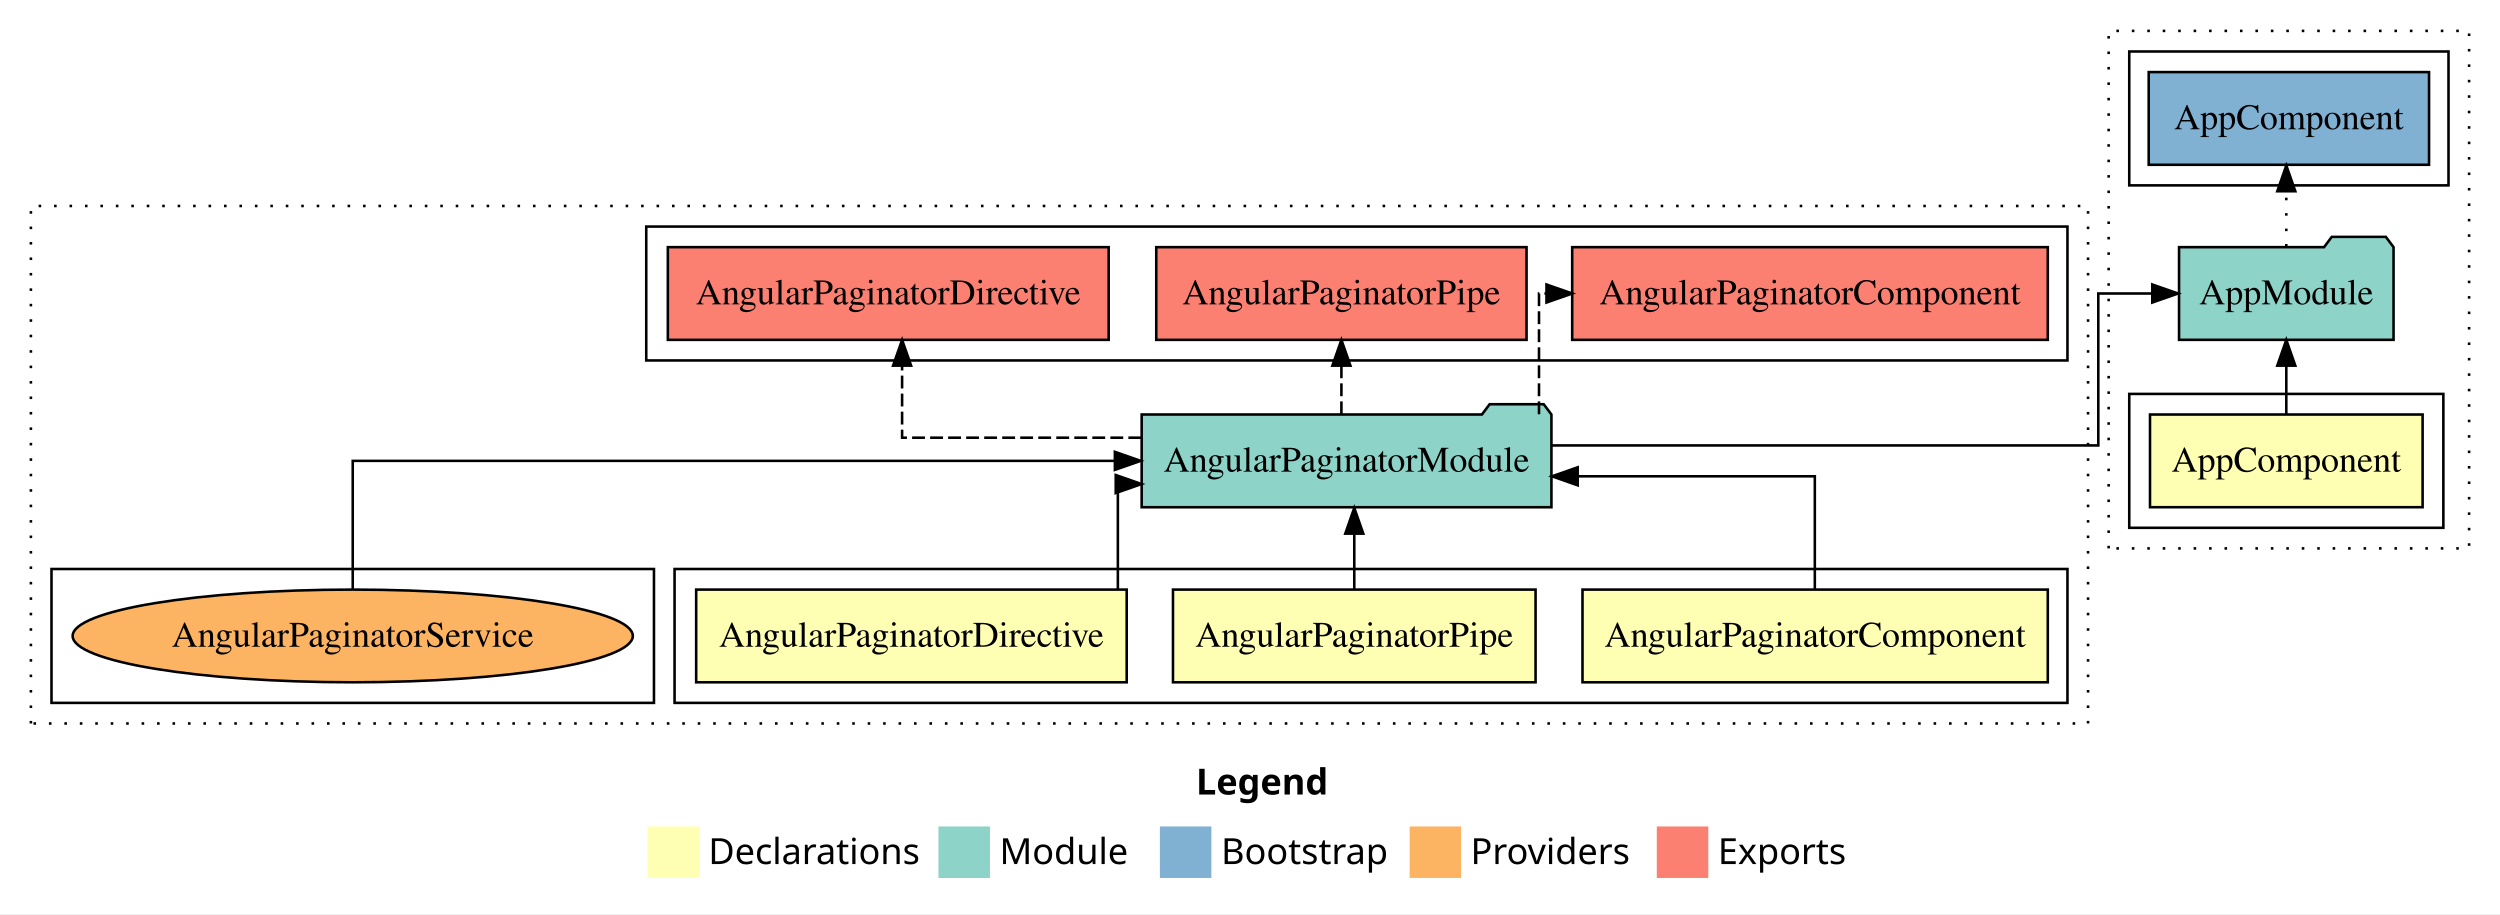
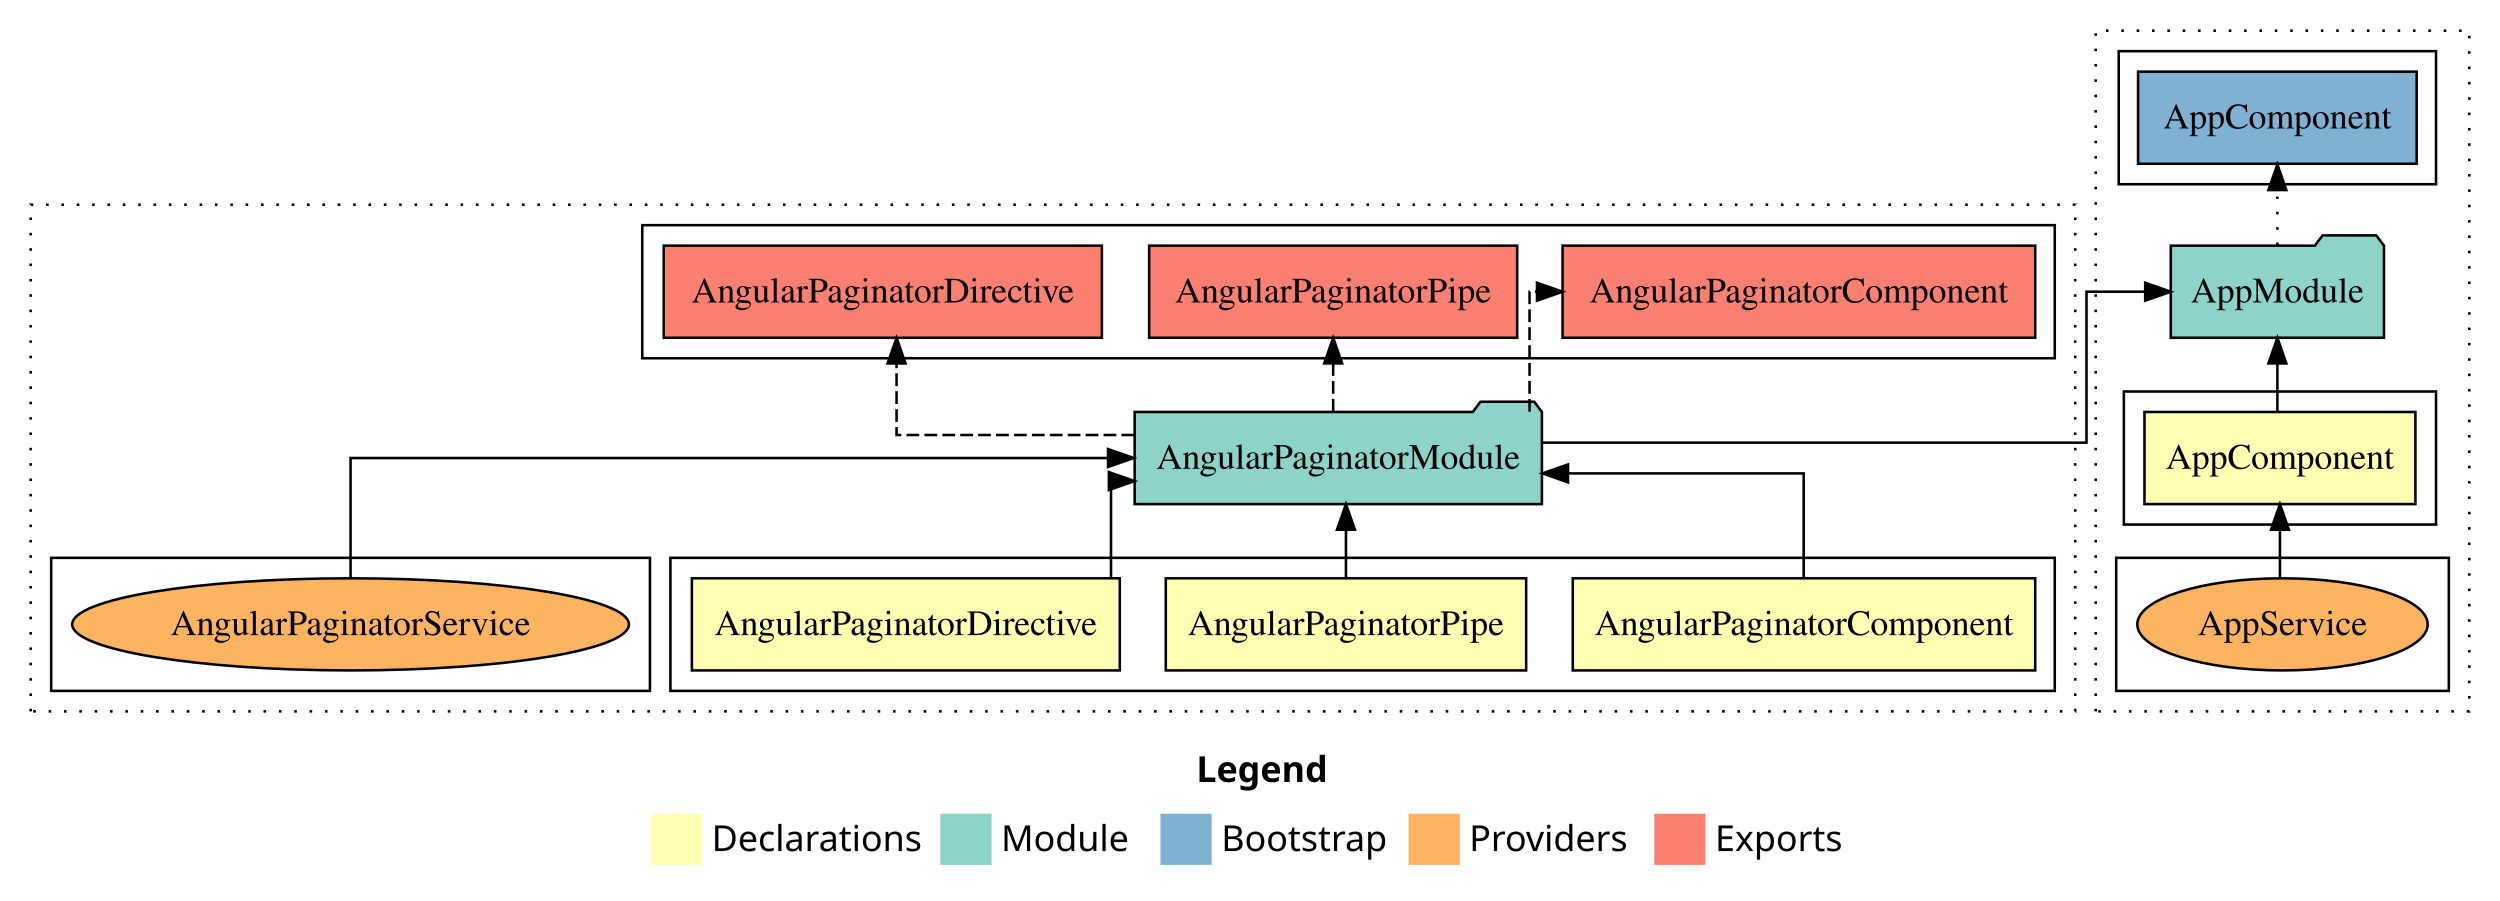
- <svg xmlns="http://www.w3.org/2000/svg" width="971pt" height="355pt" viewBox="0.00 0.00 971.00 355.00">
-   <g id="graph0" class="graph" transform="scale(1 1) rotate(0) translate(4 351)">
-     <polygon fill="#ffffff" stroke="transparent" points="-4,4 -4,-351 967,-351 967,4 -4,4" />
-     <text text-anchor="start" x="460.509" y="-42.4" font-family="sans-serif" font-weight="bold" font-size="14.00" fill="#000000">Legend</text>
-     <polygon fill="#ffffb3" stroke="transparent" points="247.5,-10 247.5,-30 267.5,-30 267.5,-10 247.5,-10" />
-     <text text-anchor="start" x="271.129" y="-15.4" font-family="sans-serif" font-size="14.00" fill="#000000">  Declarations</text>
-     <polygon fill="#8dd3c7" stroke="transparent" points="360.5,-10 360.5,-30 380.5,-30 380.5,-10 360.5,-10" />
-     <text text-anchor="start" x="384.225" y="-15.4" font-family="sans-serif" font-size="14.00" fill="#000000">  Module</text>
-     <polygon fill="#80b1d3" stroke="transparent" points="446.5,-10 446.5,-30 466.5,-30 466.5,-10 446.5,-10" />
-     <text text-anchor="start" x="470.281" y="-15.4" font-family="sans-serif" font-size="14.00" fill="#000000">  Bootstrap</text>
-     <polygon fill="#fdb462" stroke="transparent" points="543.5,-10 543.5,-30 563.5,-30 563.5,-10 543.5,-10" />
-     <text text-anchor="start" x="567.173" y="-15.4" font-family="sans-serif" font-size="14.00" fill="#000000">  Providers</text>
-     <polygon fill="#fb8072" stroke="transparent" points="639.5,-10 639.5,-30 659.5,-30 659.5,-10 639.5,-10" />
-     <text text-anchor="start" x="663.226" y="-15.4" font-family="sans-serif" font-size="14.00" fill="#000000">  Exports</text>
+ <svg xmlns="http://www.w3.org/2000/svg" width="977pt" height="352pt" viewBox="0.00 0.00 977.00 352.00">
+   <g id="graph0" class="graph" transform="scale(1 1) rotate(0) translate(4 348)">
+     <polygon fill="#ffffff" stroke="transparent" points="-4,4 -4,-348 973,-348 973,4 -4,4" />
+     <text text-anchor="start" x="463.509" y="-42.4" font-family="sans-serif" font-weight="bold" font-size="14.00" fill="#000000">Legend</text>
+     <polygon fill="#ffffb3" stroke="transparent" points="250.5,-10 250.5,-30 270.5,-30 270.5,-10 250.5,-10" />
+     <text text-anchor="start" x="274.129" y="-15.4" font-family="sans-serif" font-size="14.00" fill="#000000">  Declarations</text>
+     <polygon fill="#8dd3c7" stroke="transparent" points="363.5,-10 363.5,-30 383.5,-30 383.5,-10 363.5,-10" />
+     <text text-anchor="start" x="387.225" y="-15.4" font-family="sans-serif" font-size="14.00" fill="#000000">  Module</text>
+     <polygon fill="#80b1d3" stroke="transparent" points="449.5,-10 449.5,-30 469.5,-30 469.5,-10 449.5,-10" />
+     <text text-anchor="start" x="473.281" y="-15.4" font-family="sans-serif" font-size="14.00" fill="#000000">  Bootstrap</text>
+     <polygon fill="#fdb462" stroke="transparent" points="546.5,-10 546.5,-30 566.5,-30 566.5,-10 546.5,-10" />
+     <text text-anchor="start" x="570.173" y="-15.4" font-family="sans-serif" font-size="14.00" fill="#000000">  Providers</text>
+     <polygon fill="#fb8072" stroke="transparent" points="642.5,-10 642.5,-30 662.5,-30 662.5,-10 642.5,-10" />
+     <text text-anchor="start" x="666.226" y="-15.4" font-family="sans-serif" font-size="14.00" fill="#000000">  Exports</text>
    <g id="clust1" class="cluster">
-       <polygon fill="none" stroke="#000000" stroke-dasharray="1,5" points="8,-70 8,-271 807,-271 807,-70 8,-70" />
+       <polygon fill="none" stroke="#000000" stroke-dasharray="1,5" points="8,-70 8,-268 807,-268 807,-70 8,-70" />
    </g>
    <g id="clust2" class="cluster">
      <polygon fill="none" stroke="#000000" points="258,-78 258,-130 799,-130 799,-78 258,-78" />
    </g>
    <g id="clust7" class="cluster">
-       <polygon fill="none" stroke="#000000" points="247,-211 247,-263 799,-263 799,-211 247,-211" />
+       <polygon fill="none" stroke="#000000" points="247,-208 247,-260 799,-260 799,-208 247,-208" />
    </g>
    <g id="clust9" class="cluster">
      <polygon fill="none" stroke="#000000" points="16,-78 16,-130 250,-130 250,-78 16,-78" />
    </g>
    <g id="clust10" class="cluster">
-       <polygon fill="none" stroke="#000000" stroke-dasharray="1,5" points="815,-138 815,-339 955,-339 955,-138 815,-138" />
+       <polygon fill="none" stroke="#000000" stroke-dasharray="1,5" points="815,-70 815,-336 961,-336 961,-70 815,-70" />
    </g>
    <g id="clust11" class="cluster">
-       <polygon fill="none" stroke="#000000" points="823,-146 823,-198 945,-198 945,-146 823,-146" />
+       <polygon fill="none" stroke="#000000" points="826,-143 826,-195 948,-195 948,-143 826,-143" />
+     </g>
+     <g id="clust12" class="cluster">
+       <polygon fill="none" stroke="#000000" points="823,-78 823,-130 953,-130 953,-78 823,-78" />
    </g>
    <g id="clust15" class="cluster">
-       <polygon fill="none" stroke="#000000" points="823,-279 823,-331 947,-331 947,-279 823,-279" />
+       <polygon fill="none" stroke="#000000" points="824,-276 824,-328 948,-328 948,-276 824,-276" />
    </g>
    <g id="node1" class="node">
      <polygon fill="#ffffb3" stroke="#000000" points="791.359,-122 610.641,-122 610.641,-86 791.359,-86 791.359,-122" />
      <text text-anchor="middle" x="701" y="-99.8" font-family="Times,serif" font-size="14.00" fill="#000000">AngularPaginatorComponent</text>
    </g>
    <g id="node4" class="node">
-       <polygon fill="#8dd3c7" stroke="#000000" points="598.576,-190 595.576,-194 574.576,-194 571.576,-190 439.424,-190 439.424,-154 598.576,-154 598.576,-190" />
-       <text text-anchor="middle" x="519" y="-167.8" font-family="Times,serif" font-size="14.00" fill="#000000">AngularPaginatorModule</text>
+       <polygon fill="#8dd3c7" stroke="#000000" points="598.576,-187 595.576,-191 574.576,-191 571.576,-187 439.424,-187 439.424,-151 598.576,-151 598.576,-187" />
+       <text text-anchor="middle" x="519" y="-164.8" font-family="Times,serif" font-size="14.00" fill="#000000">AngularPaginatorModule</text>
    </g>
    <g id="edge1" class="edge">
-       <path fill="none" stroke="#000000" d="M700.875,-122.267C700.875,-140.555 700.875,-166 700.875,-166 700.875,-166 608.773,-166 608.773,-166" />
-       <polygon fill="#000000" stroke="#000000" points="608.773,-162.5 598.773,-166 608.773,-169.5 608.773,-162.5" />
+       <path fill="none" stroke="#000000" d="M700.875,-122.022C700.875,-139.373 700.875,-163 700.875,-163 700.875,-163 608.773,-163 608.773,-163" />
+       <polygon fill="#000000" stroke="#000000" points="608.773,-159.5 598.773,-163 608.773,-166.5 608.773,-159.5" />
    </g>
    <g id="node2" class="node">
      <polygon fill="#ffffb3" stroke="#000000" points="592.414,-122 451.586,-122 451.586,-86 592.414,-86 592.414,-122" />
      <text text-anchor="middle" x="522" y="-99.8" font-family="Times,serif" font-size="14.00" fill="#000000">AngularPaginatorPipe</text>
    </g>
    <g id="edge2" class="edge">
-       <path fill="none" stroke="#000000" d="M522,-122.223C522,-122.223 522,-143.727 522,-143.727" />
-       <polygon fill="#000000" stroke="#000000" points="518.5,-143.727 522,-153.727 525.5,-143.727 518.5,-143.727" />
+       <path fill="none" stroke="#000000" d="M522,-122.106C522,-122.106 522,-140.991 522,-140.991" />
+       <polygon fill="#000000" stroke="#000000" points="518.5,-140.991 522,-150.991 525.5,-140.991 518.5,-140.991" />
    </g>
    <g id="node3" class="node">
      <polygon fill="#ffffb3" stroke="#000000" points="433.609,-122 266.391,-122 266.391,-86 433.609,-86 433.609,-122" />
      <text text-anchor="middle" x="350" y="-99.8" font-family="Times,serif" font-size="14.00" fill="#000000">AngularPaginatorDirective</text>
    </g>
    <g id="edge3" class="edge">
-       <path fill="none" stroke="#000000" d="M430.179,-122.022C430.179,-139.373 430.179,-163 430.179,-163 430.179,-163 431.096,-163 431.096,-163" />
-       <polygon fill="#000000" stroke="#000000" points="429.35,-166.5 439.35,-163 429.35,-159.5 429.35,-166.5" />
+       <path fill="none" stroke="#000000" d="M430.179,-122.027C430.179,-138.398 430.179,-160 430.179,-160 430.179,-160 431.096,-160 431.096,-160" />
+       <polygon fill="#000000" stroke="#000000" points="429.35,-163.5 439.35,-160 429.35,-156.5 429.35,-163.5" />
    </g>
    <g id="node5" class="node">
-       <polygon fill="#fb8072" stroke="#000000" points="791.359,-255 606.641,-255 606.641,-219 791.359,-219 791.359,-255" />
-       <text text-anchor="middle" x="699" y="-232.8" font-family="Times,serif" font-size="14.00" fill="#000000">AngularPaginatorComponent </text>
+       <polygon fill="#fb8072" stroke="#000000" points="791.359,-252 606.641,-252 606.641,-216 791.359,-216 791.359,-252" />
+       <text text-anchor="middle" x="699" y="-229.8" font-family="Times,serif" font-size="14.00" fill="#000000">AngularPaginatorComponent </text>
    </g>
    <g id="edge4" class="edge">
-       <path fill="none" stroke="#000000" stroke-dasharray="5,2" d="M593.747,-190.106C593.747,-209.339 593.747,-237 593.747,-237 593.747,-237 596.653,-237 596.653,-237" />
-       <polygon fill="#000000" stroke="#000000" points="596.654,-240.5 606.653,-237 596.653,-233.5 596.654,-240.5" />
+       <path fill="none" stroke="#000000" stroke-dasharray="5,2" d="M593.747,-187.106C593.747,-206.339 593.747,-234 593.747,-234 593.747,-234 596.653,-234 596.653,-234" />
+       <polygon fill="#000000" stroke="#000000" points="596.654,-237.5 606.653,-234 596.653,-230.5 596.654,-237.5" />
    </g>
    <g id="node6" class="node">
-       <polygon fill="#fb8072" stroke="#000000" points="588.914,-255 445.086,-255 445.086,-219 588.914,-219 588.914,-255" />
-       <text text-anchor="middle" x="517" y="-232.8" font-family="Times,serif" font-size="14.00" fill="#000000">AngularPaginatorPipe </text>
+       <polygon fill="#fb8072" stroke="#000000" points="588.914,-252 445.086,-252 445.086,-216 588.914,-216 588.914,-252" />
+       <text text-anchor="middle" x="517" y="-229.8" font-family="Times,serif" font-size="14.00" fill="#000000">AngularPaginatorPipe </text>
    </g>
    <g id="edge5" class="edge">
-       <path fill="none" stroke="#000000" stroke-dasharray="5,2" d="M517,-190.106C517,-190.106 517,-208.991 517,-208.991" />
-       <polygon fill="#000000" stroke="#000000" points="513.5,-208.991 517,-218.991 520.5,-208.991 513.5,-208.991" />
+       <path fill="none" stroke="#000000" stroke-dasharray="5,2" d="M517,-187.106C517,-187.106 517,-205.991 517,-205.991" />
+       <polygon fill="#000000" stroke="#000000" points="513.5,-205.991 517,-215.991 520.5,-205.991 513.5,-205.991" />
    </g>
    <g id="node7" class="node">
-       <polygon fill="#fb8072" stroke="#000000" points="426.609,-255 255.391,-255 255.391,-219 426.609,-219 426.609,-255" />
-       <text text-anchor="middle" x="341" y="-232.8" font-family="Times,serif" font-size="14.00" fill="#000000">AngularPaginatorDirective </text>
+       <polygon fill="#fb8072" stroke="#000000" points="426.609,-252 255.391,-252 255.391,-216 426.609,-216 426.609,-252" />
+       <text text-anchor="middle" x="341" y="-229.8" font-family="Times,serif" font-size="14.00" fill="#000000">AngularPaginatorDirective </text>
    </g>
    <g id="edge6" class="edge">
-       <path fill="none" stroke="#000000" stroke-dasharray="5,2" d="M439.256,-181C394.026,-181 346.375,-181 346.375,-181 346.375,-181 346.375,-208.973 346.375,-208.973" />
-       <polygon fill="#000000" stroke="#000000" points="342.875,-208.973 346.375,-218.973 349.875,-208.973 342.875,-208.973" />
+       <path fill="none" stroke="#000000" stroke-dasharray="5,2" d="M439.256,-178C394.026,-178 346.375,-178 346.375,-178 346.375,-178 346.375,-205.973 346.375,-205.973" />
+       <polygon fill="#000000" stroke="#000000" points="342.875,-205.973 346.375,-215.973 349.875,-205.973 342.875,-205.973" />
    </g>
    <g id="node10" class="node">
-       <polygon fill="#8dd3c7" stroke="#000000" points="925.657,-255 922.657,-259 901.657,-259 898.657,-255 842.343,-255 842.343,-219 925.657,-219 925.657,-255" />
-       <text text-anchor="middle" x="884" y="-232.8" font-family="Times,serif" font-size="14.00" fill="#000000">AppModule</text>
+       <polygon fill="#8dd3c7" stroke="#000000" points="927.657,-252 924.657,-256 903.657,-256 900.657,-252 844.343,-252 844.343,-216 927.657,-216 927.657,-252" />
+       <text text-anchor="middle" x="886" y="-229.8" font-family="Times,serif" font-size="14.00" fill="#000000">AppModule</text>
    </g>
-     <g id="edge9" class="edge">
-       <path fill="none" stroke="#000000" d="M598.785,-178C685.235,-178 810.98,-178 810.98,-178 810.98,-178 810.98,-237 810.98,-237 810.98,-237 831.947,-237 831.947,-237" />
-       <polygon fill="#000000" stroke="#000000" points="831.947,-240.5 841.947,-237 831.947,-233.5 831.947,-240.5" />
+     <g id="edge10" class="edge">
+       <path fill="none" stroke="#000000" d="M598.901,-175C685.476,-175 811.404,-175 811.404,-175 811.404,-175 811.404,-234 811.404,-234 811.404,-234 834.34,-234 834.34,-234" />
+       <polygon fill="#000000" stroke="#000000" points="834.34,-237.5 844.34,-234 834.34,-230.5 834.34,-237.5" />
    </g>
    <g id="node8" class="node">
      <ellipse fill="#fdb462" stroke="#000000" cx="133" cy="-104" rx="108.786" ry="18" />
      <text text-anchor="middle" x="133" y="-99.8" font-family="Times,serif" font-size="14.00" fill="#000000">AngularPaginatorService</text>
    </g>
    <g id="edge7" class="edge">
-       <path fill="none" stroke="#000000" d="M133,-122.223C133,-142.365 133,-172 133,-172 133,-172 429.021,-172 429.021,-172" />
-       <polygon fill="#000000" stroke="#000000" points="429.021,-175.5 439.021,-172 429.021,-168.5 429.021,-175.5" />
+       <path fill="none" stroke="#000000" d="M133,-122.106C133,-141.339 133,-169 133,-169 133,-169 429.021,-169 429.021,-169" />
+       <polygon fill="#000000" stroke="#000000" points="429.021,-172.5 439.021,-169 429.021,-165.5 429.021,-172.5" />
    </g>
    <g id="node9" class="node">
-       <polygon fill="#ffffb3" stroke="#000000" points="936.94,-190 831.06,-190 831.06,-154 936.94,-154 936.94,-190" />
-       <text text-anchor="middle" x="884" y="-167.8" font-family="Times,serif" font-size="14.00" fill="#000000">AppComponent</text>
+       <polygon fill="#ffffb3" stroke="#000000" points="939.94,-187 834.06,-187 834.06,-151 939.94,-151 939.94,-187" />
+       <text text-anchor="middle" x="887" y="-164.8" font-family="Times,serif" font-size="14.00" fill="#000000">AppComponent</text>
    </g>
    <g id="edge8" class="edge">
-       <path fill="none" stroke="#000000" d="M884,-190.106C884,-190.106 884,-208.991 884,-208.991" />
-       <polygon fill="#000000" stroke="#000000" points="880.5,-208.991 884,-218.991 887.5,-208.991 880.5,-208.991" />
+       <path fill="none" stroke="#000000" d="M886,-187.106C886,-187.106 886,-205.991 886,-205.991" />
+       <polygon fill="#000000" stroke="#000000" points="882.5,-205.991 886,-215.991 889.5,-205.991 882.5,-205.991" />
+     </g>
+     <g id="node12" class="node">
+       <polygon fill="#80b1d3" stroke="#000000" points="940.439,-320 831.561,-320 831.561,-284 940.439,-284 940.439,-320" />
+       <text text-anchor="middle" x="886" y="-297.8" font-family="Times,serif" font-size="14.00" fill="#000000">AppComponent </text>
+     </g>
+     <g id="edge11" class="edge">
+       <path fill="none" stroke="#000000" stroke-dasharray="1,5" d="M886,-252.223C886,-252.223 886,-273.727 886,-273.727" />
+       <polygon fill="#000000" stroke="#000000" points="882.5,-273.727 886,-283.727 889.5,-273.727 882.5,-273.727" />
    </g>
    <g id="node11" class="node">
-       <polygon fill="#80b1d3" stroke="#000000" points="939.439,-323 830.561,-323 830.561,-287 939.439,-287 939.439,-323" />
-       <text text-anchor="middle" x="885" y="-300.8" font-family="Times,serif" font-size="14.00" fill="#000000">AppComponent </text>
+       <ellipse fill="#fdb462" stroke="#000000" cx="888" cy="-104" rx="56.741" ry="18" />
+       <text text-anchor="middle" x="888" y="-99.8" font-family="Times,serif" font-size="14.00" fill="#000000">AppService</text>
    </g>
-     <g id="edge10" class="edge">
-       <path fill="none" stroke="#000000" stroke-dasharray="1,5" d="M884,-255.223C884,-255.223 884,-276.727 884,-276.727" />
-       <polygon fill="#000000" stroke="#000000" points="880.5,-276.727 884,-286.727 887.5,-276.727 880.5,-276.727" />
+     <g id="edge9" class="edge">
+       <path fill="none" stroke="#000000" d="M887,-122.106C887,-122.106 887,-140.991 887,-140.991" />
+       <polygon fill="#000000" stroke="#000000" points="883.5,-140.991 887,-150.991 890.5,-140.991 883.5,-140.991" />
    </g>
  </g>
</svg>
